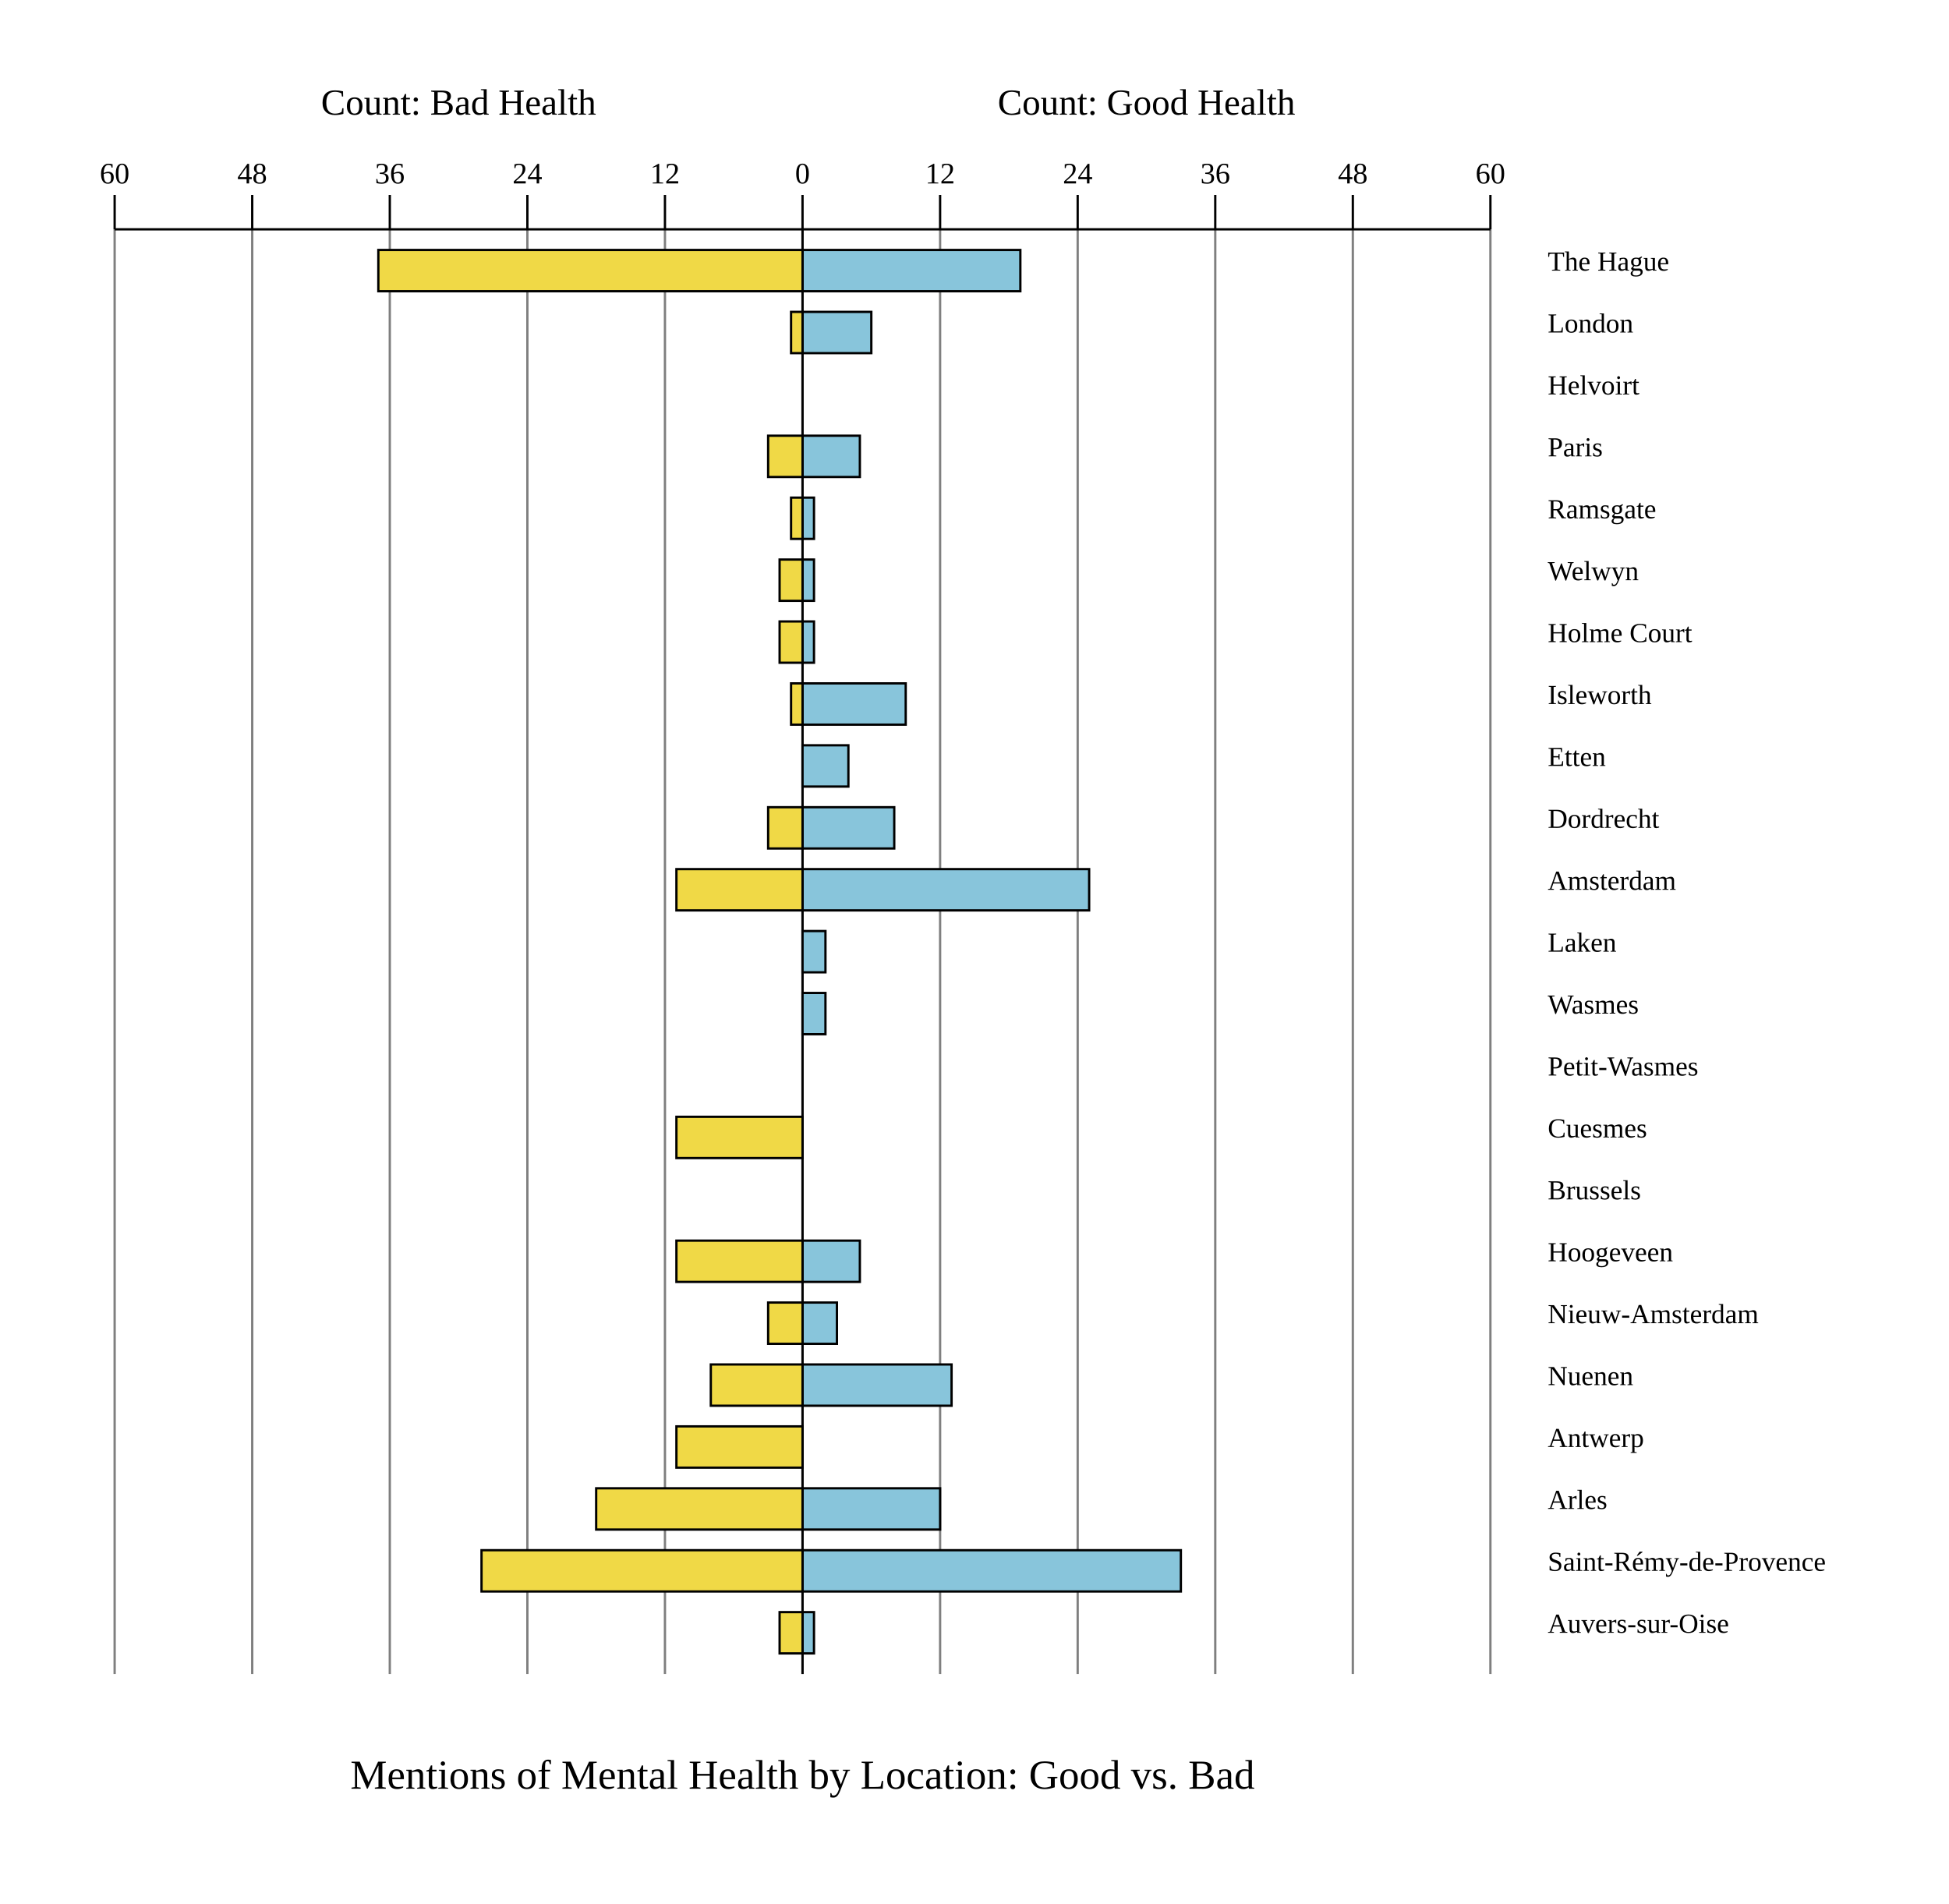
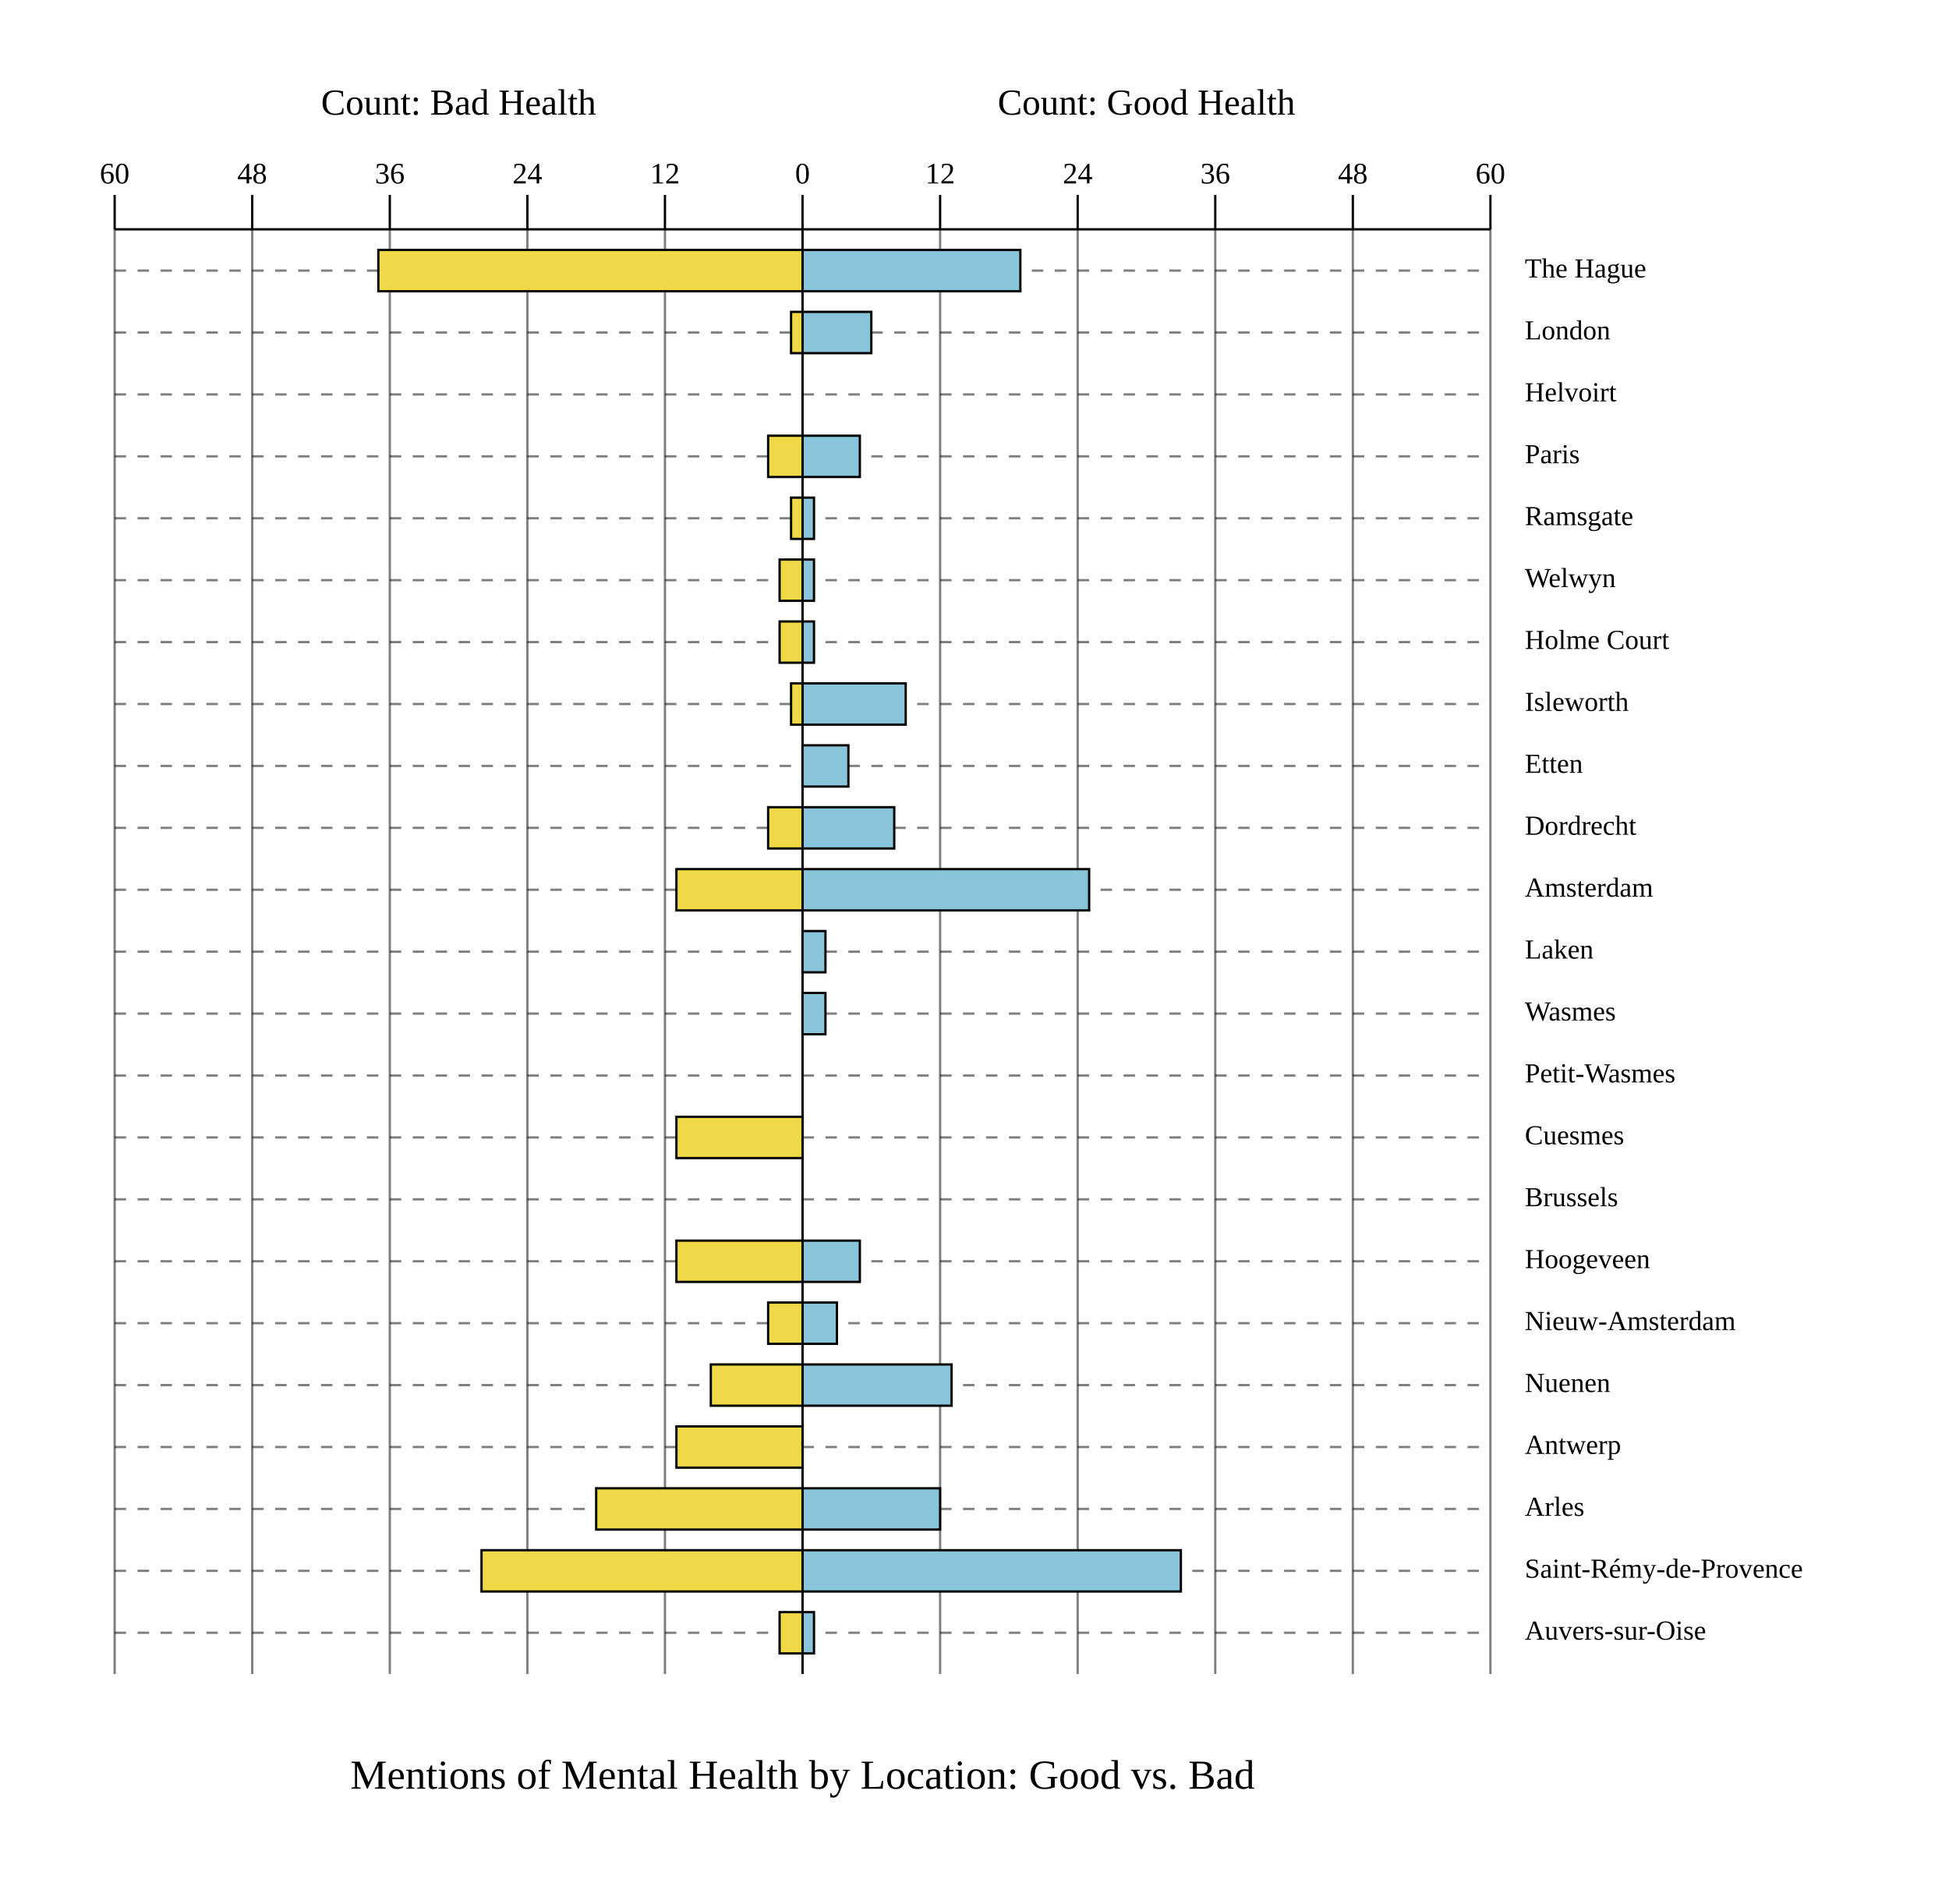
<svg xmlns="http://www.w3.org/2000/svg" height="830" width="850">
  <g transform="translate(350, 100)">
    <line x1="-300" x2="300" y1="0" y2="0" stroke="black" />
    <line x1="0" x2="0" y1="0" y2="630" stroke="black" />
    <text x="150" y="-50" font-size="16" text-anchor="middle" font-weight="300">Count: Good Health</text>
    <text x="-150" y="-50" font-size="16" text-anchor="middle" font-weight="300">Count: Bad Health</text>
    <text x="0" y="680" font-size="18" text-anchor="middle" font-weight="300">Mentions of Mental Health by Location: Good vs. Bad</text>
    <text y="-20" x="0" font-size="13" text-anchor="middle">0</text>
    <line y1="-15" y2="0" x1="0" x2="0" stroke="black" />
    <line y1="0" y2="630" x1="0" x2="0" stroke="black" opacity=".5" />
    <text y="-20" x="60" font-size="13" text-anchor="middle">12</text>
    <line y1="-15" y2="0" x1="60" x2="60" stroke="black" />
    <line y1="0" y2="630" x1="60" x2="60" stroke="black" opacity=".5" />
    <text y="-20" x="120" font-size="13" text-anchor="middle">24</text>
    <line y1="-15" y2="0" x1="120" x2="120" stroke="black" />
    <line y1="0" y2="630" x1="120" x2="120" stroke="black" opacity=".5" />
    <text y="-20" x="180" font-size="13" text-anchor="middle">36</text>
    <line y1="-15" y2="0" x1="180" x2="180" stroke="black" />
    <line y1="0" y2="630" x1="180" x2="180" stroke="black" opacity=".5" />
    <text y="-20" x="240" font-size="13" text-anchor="middle">48</text>
    <line y1="-15" y2="0" x1="240" x2="240" stroke="black" />
    <line y1="0" y2="630" x1="240" x2="240" stroke="black" opacity=".5" />
    <text y="-20" x="300" font-size="13" text-anchor="middle">60</text>
    <line y1="-15" y2="0" x1="300" x2="300" stroke="black" />
    <line y1="0" y2="630" x1="300" x2="300" stroke="black" opacity=".5" />
    <text y="-20" x="-300" font-size="13" text-anchor="middle">60</text>
    <line y1="-15" y2="0" x1="-300" x2="-300" stroke="black" />
    <line y1="0" y2="630" x1="-300" x2="-300" stroke="black" opacity=".5" />
    <text y="-20" x="-240" font-size="13" text-anchor="middle">48</text>
    <line y1="-15" y2="0" x1="-240" x2="-240" stroke="black" />
    <line y1="0" y2="630" x1="-240" x2="-240" stroke="black" opacity=".5" />
    <text y="-20" x="-180" font-size="13" text-anchor="middle">36</text>
    <line y1="-15" y2="0" x1="-180" x2="-180" stroke="black" />
    <line y1="0" y2="630" x1="-180" x2="-180" stroke="black" opacity=".5" />
    <text y="-20" x="-120" font-size="13" text-anchor="middle">24</text>
    <line y1="-15" y2="0" x1="-120" x2="-120" stroke="black" />
    <line y1="0" y2="630" x1="-120" x2="-120" stroke="black" opacity=".5" />
    <text y="-20" x="-60" font-size="13" text-anchor="middle">12</text>
    <line y1="-15" y2="0" x1="-60" x2="-60" stroke="black" />
    <line y1="0" y2="630" x1="-60" x2="-60" stroke="black" opacity=".5" />
+     <line x1="-300" x2="300" y1="18" y2="18" stroke="black" opacity=".5" stroke-dasharray="5,5" />
    <rect x="0" width="95" y="9" height="18" fill="#88c5db" stroke-width="1" stroke="black" />
-     <text x="325" y="18" text-anchor="start" font-size="12">The Hague</text>
+     <text x="315" y="21" text-anchor="start" font-size="12">The Hague</text>
+     <line x1="-300" x2="300" y1="45" y2="45" stroke="black" opacity=".5" stroke-dasharray="5,5" />
    <rect x="0" width="30" y="36" height="18" fill="#88c5db" stroke-width="1" stroke="black" />
-     <text x="325" y="45" text-anchor="start" font-size="12">London</text>
+     <text x="315" y="48" text-anchor="start" font-size="12">London</text>
+     <line x1="-300" x2="300" y1="72" y2="72" stroke="black" opacity=".5" stroke-dasharray="5,5" />
    <rect x="0" width="0" y="63" height="18" fill="#88c5db" stroke-width="1" stroke="black" />
-     <text x="325" y="72" text-anchor="start" font-size="12">Helvoirt</text>
+     <text x="315" y="75" text-anchor="start" font-size="12">Helvoirt</text>
+     <line x1="-300" x2="300" y1="99" y2="99" stroke="black" opacity=".5" stroke-dasharray="5,5" />
    <rect x="0" width="25" y="90" height="18" fill="#88c5db" stroke-width="1" stroke="black" />
-     <text x="325" y="99" text-anchor="start" font-size="12">Paris</text>
+     <text x="315" y="102" text-anchor="start" font-size="12">Paris</text>
+     <line x1="-300" x2="300" y1="126" y2="126" stroke="black" opacity=".5" stroke-dasharray="5,5" />
    <rect x="0" width="5" y="117" height="18" fill="#88c5db" stroke-width="1" stroke="black" />
-     <text x="325" y="126" text-anchor="start" font-size="12">Ramsgate</text>
+     <text x="315" y="129" text-anchor="start" font-size="12">Ramsgate</text>
+     <line x1="-300" x2="300" y1="153" y2="153" stroke="black" opacity=".5" stroke-dasharray="5,5" />
    <rect x="0" width="5" y="144" height="18" fill="#88c5db" stroke-width="1" stroke="black" />
-     <text x="325" y="153" text-anchor="start" font-size="12">Welwyn</text>
+     <text x="315" y="156" text-anchor="start" font-size="12">Welwyn</text>
+     <line x1="-300" x2="300" y1="180" y2="180" stroke="black" opacity=".5" stroke-dasharray="5,5" />
    <rect x="0" width="5" y="171" height="18" fill="#88c5db" stroke-width="1" stroke="black" />
-     <text x="325" y="180" text-anchor="start" font-size="12">Holme Court</text>
+     <text x="315" y="183" text-anchor="start" font-size="12">Holme Court</text>
+     <line x1="-300" x2="300" y1="207" y2="207" stroke="black" opacity=".5" stroke-dasharray="5,5" />
    <rect x="0" width="45" y="198" height="18" fill="#88c5db" stroke-width="1" stroke="black" />
-     <text x="325" y="207" text-anchor="start" font-size="12">Isleworth</text>
+     <text x="315" y="210" text-anchor="start" font-size="12">Isleworth</text>
+     <line x1="-300" x2="300" y1="234" y2="234" stroke="black" opacity=".5" stroke-dasharray="5,5" />
    <rect x="0" width="20" y="225" height="18" fill="#88c5db" stroke-width="1" stroke="black" />
-     <text x="325" y="234" text-anchor="start" font-size="12">Etten</text>
+     <text x="315" y="237" text-anchor="start" font-size="12">Etten</text>
+     <line x1="-300" x2="300" y1="261" y2="261" stroke="black" opacity=".5" stroke-dasharray="5,5" />
    <rect x="0" width="40" y="252" height="18" fill="#88c5db" stroke-width="1" stroke="black" />
-     <text x="325" y="261" text-anchor="start" font-size="12">Dordrecht</text>
+     <text x="315" y="264" text-anchor="start" font-size="12">Dordrecht</text>
+     <line x1="-300" x2="300" y1="288" y2="288" stroke="black" opacity=".5" stroke-dasharray="5,5" />
    <rect x="0" width="125" y="279" height="18" fill="#88c5db" stroke-width="1" stroke="black" />
-     <text x="325" y="288" text-anchor="start" font-size="12">Amsterdam</text>
+     <text x="315" y="291" text-anchor="start" font-size="12">Amsterdam</text>
+     <line x1="-300" x2="300" y1="315" y2="315" stroke="black" opacity=".5" stroke-dasharray="5,5" />
    <rect x="0" width="10" y="306" height="18" fill="#88c5db" stroke-width="1" stroke="black" />
-     <text x="325" y="315" text-anchor="start" font-size="12">Laken</text>
+     <text x="315" y="318" text-anchor="start" font-size="12">Laken</text>
+     <line x1="-300" x2="300" y1="342" y2="342" stroke="black" opacity=".5" stroke-dasharray="5,5" />
    <rect x="0" width="10" y="333" height="18" fill="#88c5db" stroke-width="1" stroke="black" />
-     <text x="325" y="342" text-anchor="start" font-size="12">Wasmes</text>
+     <text x="315" y="345" text-anchor="start" font-size="12">Wasmes</text>
+     <line x1="-300" x2="300" y1="369" y2="369" stroke="black" opacity=".5" stroke-dasharray="5,5" />
    <rect x="0" width="0" y="360" height="18" fill="#88c5db" stroke-width="1" stroke="black" />
-     <text x="325" y="369" text-anchor="start" font-size="12">Petit-Wasmes</text>
+     <text x="315" y="372" text-anchor="start" font-size="12">Petit-Wasmes</text>
+     <line x1="-300" x2="300" y1="396" y2="396" stroke="black" opacity=".5" stroke-dasharray="5,5" />
    <rect x="0" width="0" y="387" height="18" fill="#88c5db" stroke-width="1" stroke="black" />
-     <text x="325" y="396" text-anchor="start" font-size="12">Cuesmes</text>
+     <text x="315" y="399" text-anchor="start" font-size="12">Cuesmes</text>
+     <line x1="-300" x2="300" y1="423" y2="423" stroke="black" opacity=".5" stroke-dasharray="5,5" />
    <rect x="0" width="0" y="414" height="18" fill="#88c5db" stroke-width="1" stroke="black" />
-     <text x="325" y="423" text-anchor="start" font-size="12">Brussels</text>
+     <text x="315" y="426" text-anchor="start" font-size="12">Brussels</text>
+     <line x1="-300" x2="300" y1="450" y2="450" stroke="black" opacity=".5" stroke-dasharray="5,5" />
    <rect x="0" width="25" y="441" height="18" fill="#88c5db" stroke-width="1" stroke="black" />
-     <text x="325" y="450" text-anchor="start" font-size="12">Hoogeveen</text>
+     <text x="315" y="453" text-anchor="start" font-size="12">Hoogeveen</text>
+     <line x1="-300" x2="300" y1="477" y2="477" stroke="black" opacity=".5" stroke-dasharray="5,5" />
    <rect x="0" width="15" y="468" height="18" fill="#88c5db" stroke-width="1" stroke="black" />
-     <text x="325" y="477" text-anchor="start" font-size="12">Nieuw-Amsterdam</text>
+     <text x="315" y="480" text-anchor="start" font-size="12">Nieuw-Amsterdam</text>
+     <line x1="-300" x2="300" y1="504" y2="504" stroke="black" opacity=".5" stroke-dasharray="5,5" />
    <rect x="0" width="65" y="495" height="18" fill="#88c5db" stroke-width="1" stroke="black" />
-     <text x="325" y="504" text-anchor="start" font-size="12">Nuenen</text>
+     <text x="315" y="507" text-anchor="start" font-size="12">Nuenen</text>
+     <line x1="-300" x2="300" y1="531" y2="531" stroke="black" opacity=".5" stroke-dasharray="5,5" />
    <rect x="0" width="0" y="522" height="18" fill="#88c5db" stroke-width="1" stroke="black" />
-     <text x="325" y="531" text-anchor="start" font-size="12">Antwerp</text>
+     <text x="315" y="534" text-anchor="start" font-size="12">Antwerp</text>
+     <line x1="-300" x2="300" y1="558" y2="558" stroke="black" opacity=".5" stroke-dasharray="5,5" />
    <rect x="0" width="60" y="549" height="18" fill="#88c5db" stroke-width="1" stroke="black" />
-     <text x="325" y="558" text-anchor="start" font-size="12">Arles</text>
+     <text x="315" y="561" text-anchor="start" font-size="12">Arles</text>
+     <line x1="-300" x2="300" y1="585" y2="585" stroke="black" opacity=".5" stroke-dasharray="5,5" />
    <rect x="0" width="165" y="576" height="18" fill="#88c5db" stroke-width="1" stroke="black" />
-     <text x="325" y="585" text-anchor="start" font-size="12">Saint-Rémy-de-Provence</text>
+     <text x="315" y="588" text-anchor="start" font-size="12">Saint-Rémy-de-Provence</text>
+     <line x1="-300" x2="300" y1="612" y2="612" stroke="black" opacity=".5" stroke-dasharray="5,5" />
    <rect x="0" width="5" y="603" height="18" fill="#88c5db" stroke-width="1" stroke="black" />
-     <text x="325" y="612" text-anchor="start" font-size="12">Auvers-sur-Oise</text>
+     <text x="315" y="615" text-anchor="start" font-size="12">Auvers-sur-Oise</text>
    <rect x="-185" width="185" y="9" height="18" fill="#f0d946" stroke-width="1" stroke="black" />
    <rect x="-5" width="5" y="36" height="18" fill="#f0d946" stroke-width="1" stroke="black" />
    <rect x="-0" width="0" y="63" height="18" fill="#f0d946" stroke-width="1" stroke="black" />
    <rect x="-15" width="15" y="90" height="18" fill="#f0d946" stroke-width="1" stroke="black" />
    <rect x="-5" width="5" y="117" height="18" fill="#f0d946" stroke-width="1" stroke="black" />
    <rect x="-10" width="10" y="144" height="18" fill="#f0d946" stroke-width="1" stroke="black" />
    <rect x="-10" width="10" y="171" height="18" fill="#f0d946" stroke-width="1" stroke="black" />
    <rect x="-5" width="5" y="198" height="18" fill="#f0d946" stroke-width="1" stroke="black" />
    <rect x="-0" width="0" y="225" height="18" fill="#f0d946" stroke-width="1" stroke="black" />
    <rect x="-15" width="15" y="252" height="18" fill="#f0d946" stroke-width="1" stroke="black" />
    <rect x="-55" width="55" y="279" height="18" fill="#f0d946" stroke-width="1" stroke="black" />
    <rect x="-0" width="0" y="306" height="18" fill="#f0d946" stroke-width="1" stroke="black" />
    <rect x="-0" width="0" y="333" height="18" fill="#f0d946" stroke-width="1" stroke="black" />
    <rect x="-0" width="0" y="360" height="18" fill="#f0d946" stroke-width="1" stroke="black" />
    <rect x="-55" width="55" y="387" height="18" fill="#f0d946" stroke-width="1" stroke="black" />
    <rect x="-0" width="0" y="414" height="18" fill="#f0d946" stroke-width="1" stroke="black" />
    <rect x="-55" width="55" y="441" height="18" fill="#f0d946" stroke-width="1" stroke="black" />
    <rect x="-15" width="15" y="468" height="18" fill="#f0d946" stroke-width="1" stroke="black" />
    <rect x="-40" width="40" y="495" height="18" fill="#f0d946" stroke-width="1" stroke="black" />
    <rect x="-55" width="55" y="522" height="18" fill="#f0d946" stroke-width="1" stroke="black" />
    <rect x="-90" width="90" y="549" height="18" fill="#f0d946" stroke-width="1" stroke="black" />
    <rect x="-140" width="140" y="576" height="18" fill="#f0d946" stroke-width="1" stroke="black" />
    <rect x="-10" width="10" y="603" height="18" fill="#f0d946" stroke-width="1" stroke="black" />
  </g>
</svg>
